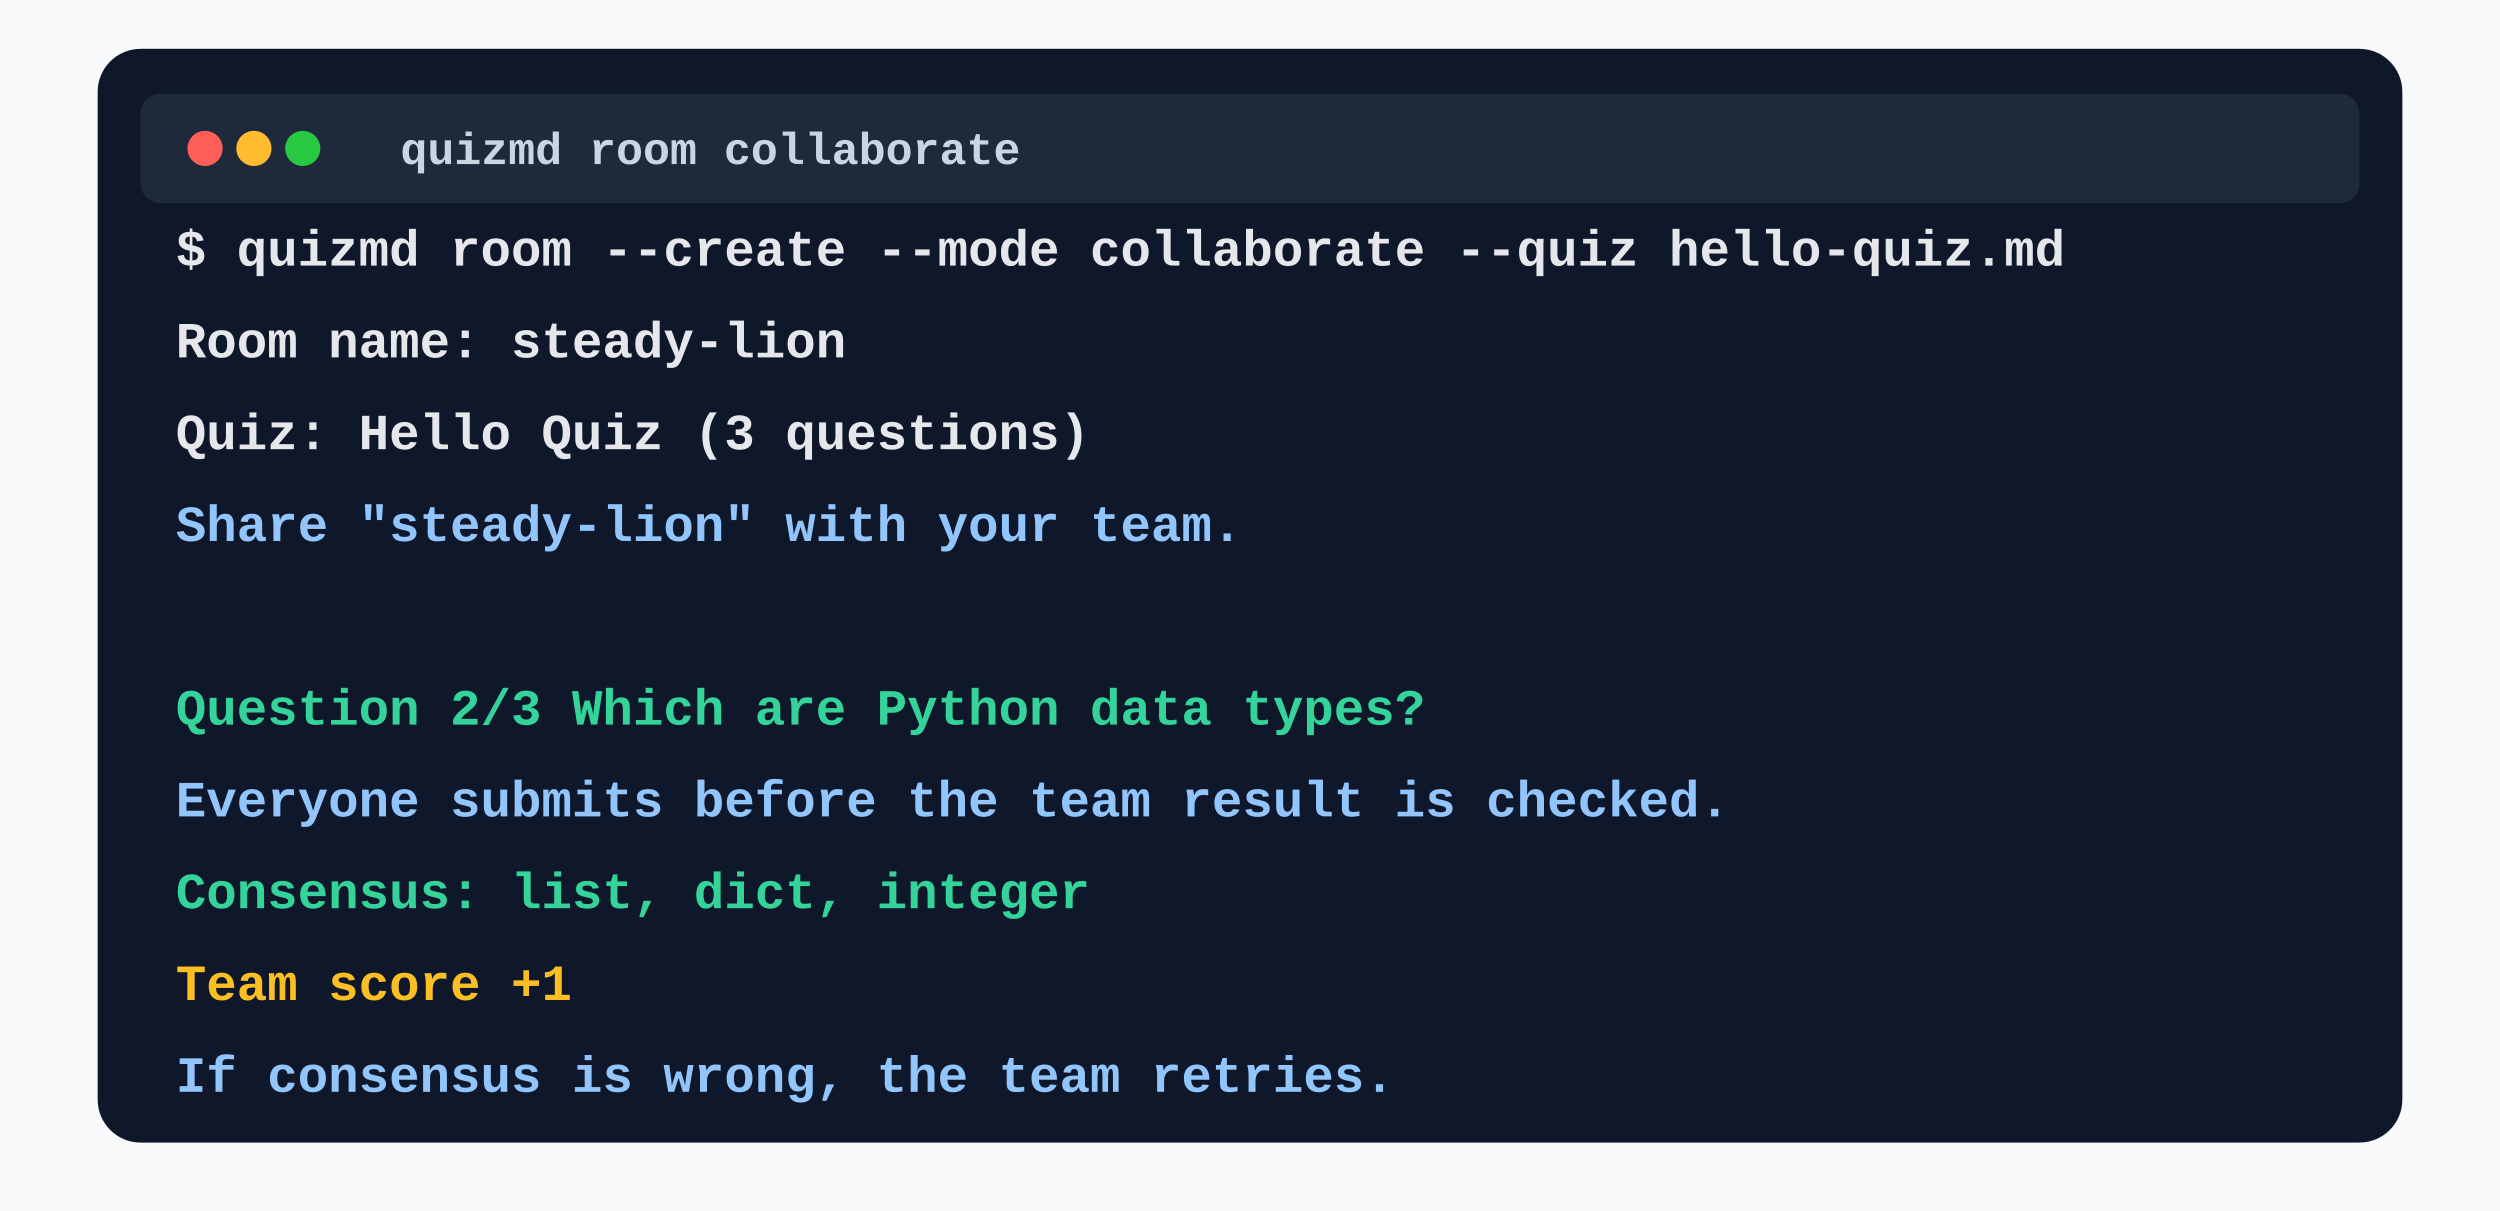
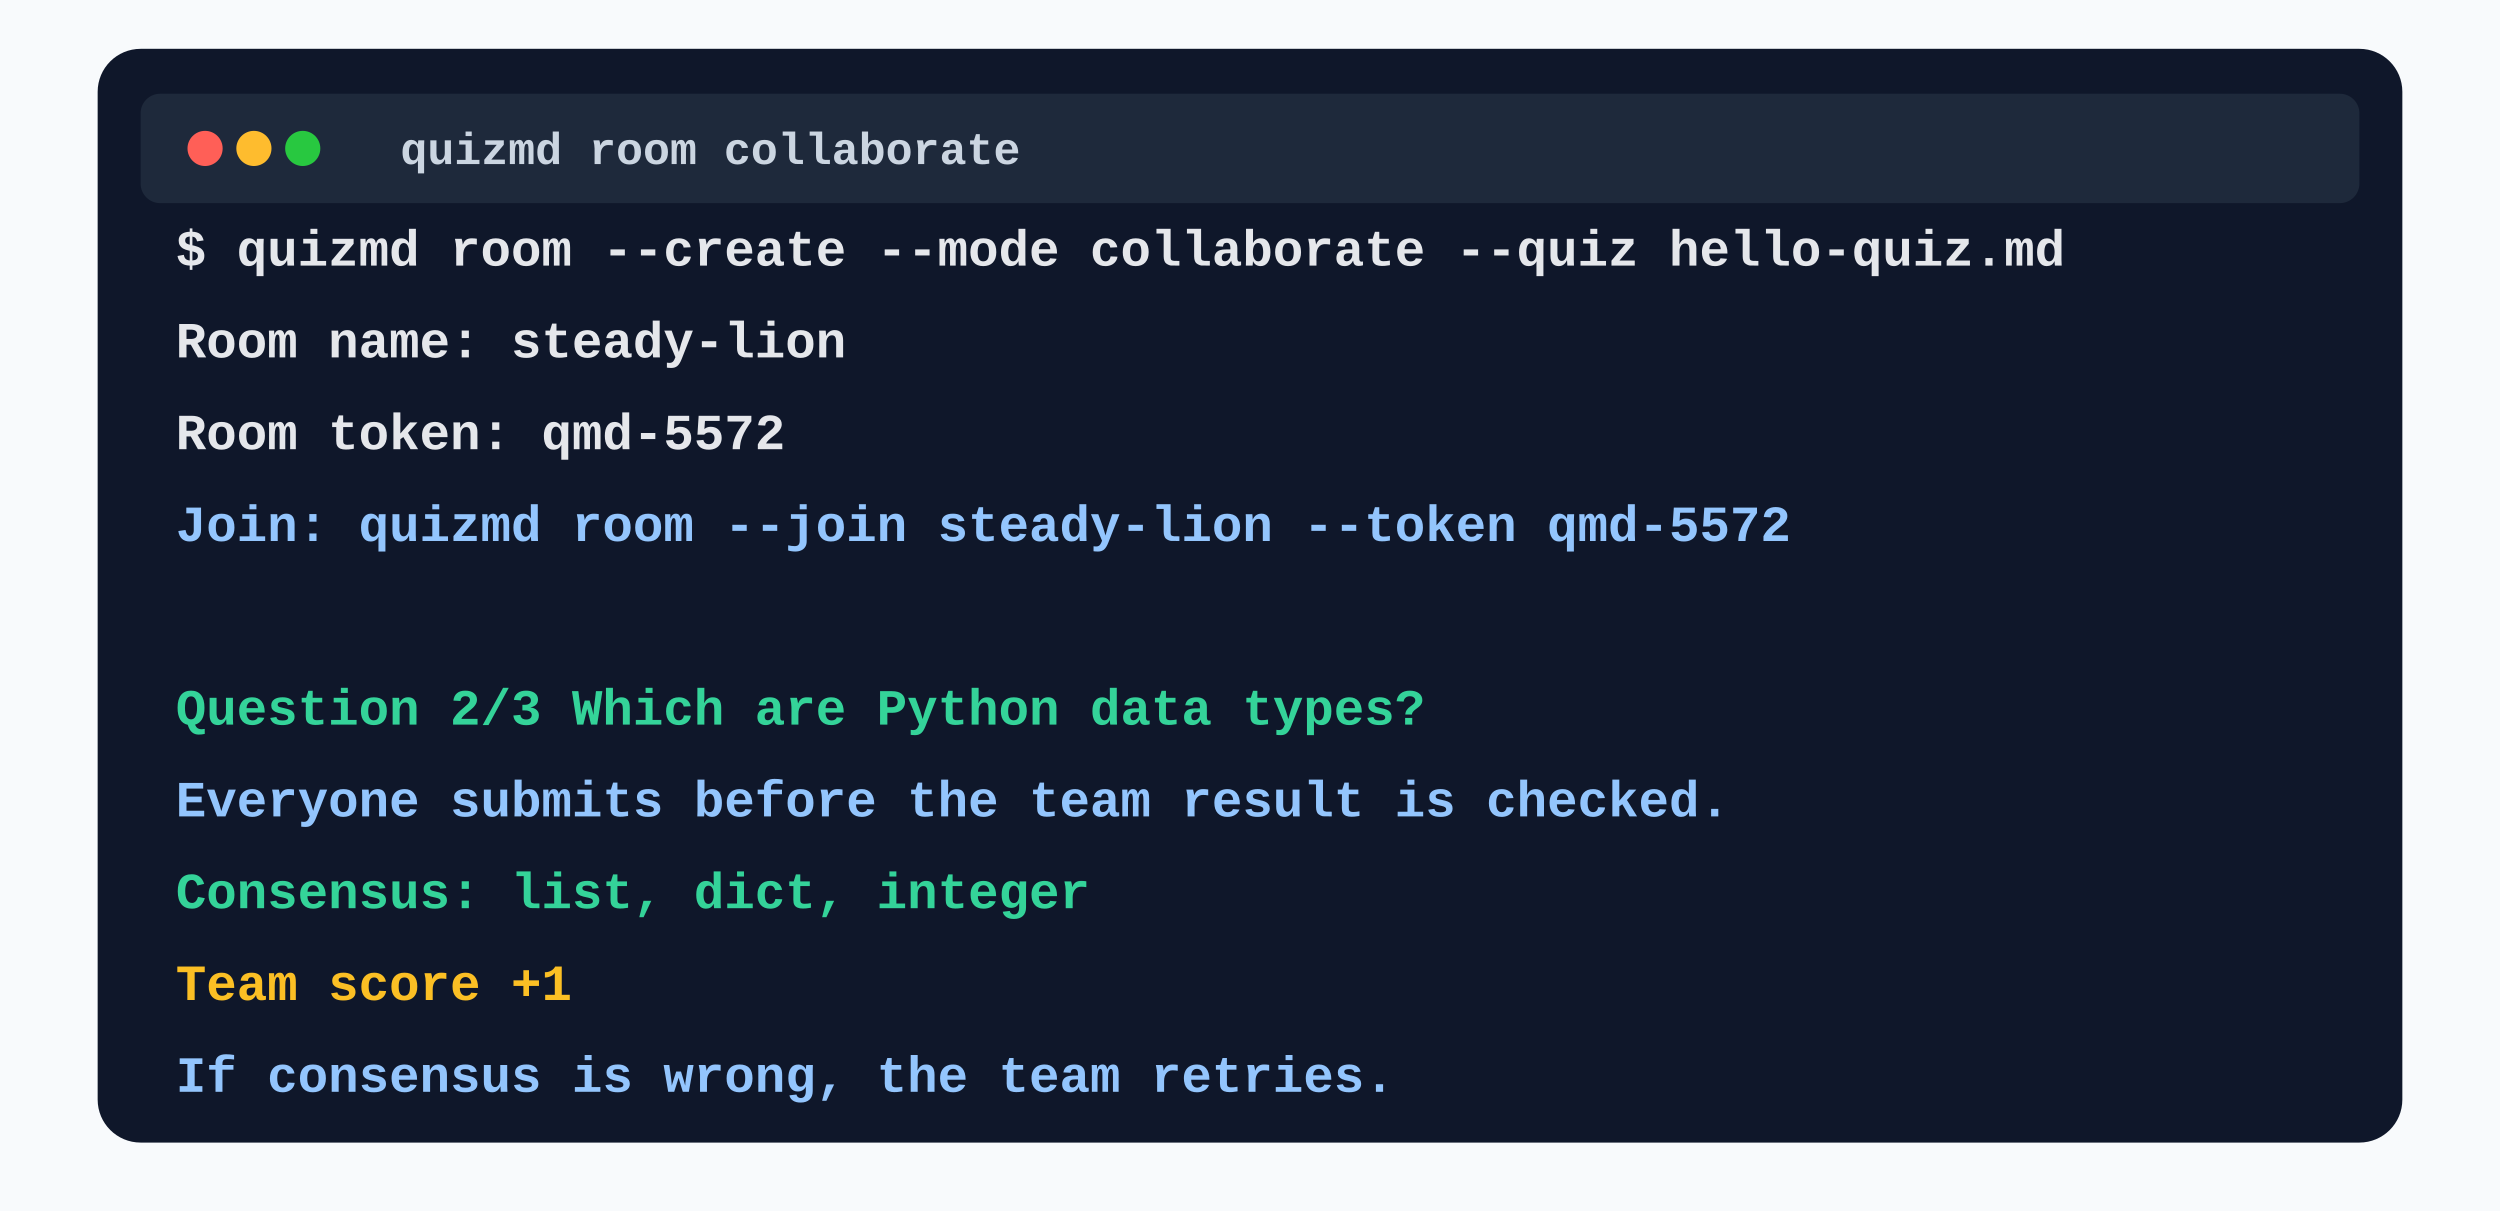
<svg xmlns="http://www.w3.org/2000/svg" viewBox="0 0 1280 620" width="1280" height="620" role="img" aria-label="quizmd room collaborate terminal screenshot">
  <rect width="1280" height="620" rx="0" fill="#f8fafc" />
  <rect x="50" y="25" width="1180" height="560" rx="22" fill="#0f172a" />
  <rect x="72" y="48" width="1136" height="56" rx="10" fill="#1e293b" />
  <circle cx="105" cy="76" r="9" fill="#ff5f57" />
  <circle cx="130" cy="76" r="9" fill="#febc2e" />
  <circle cx="155" cy="76" r="9" fill="#28c840" />
  <text x="205" y="84" fill="#cbd5e1" font-size="23" font-weight="700" font-family="SFMono-Regular, Consolas, 'Liberation Mono', Menlo, monospace">quizmd room collaborate</text>
  <text x="90" y="136" fill="#e5e7eb" font-size="26" font-weight="700" font-family="SFMono-Regular, Consolas, 'Liberation Mono', Menlo, monospace">$ quizmd room --create --mode collaborate --quiz hello-quiz.md</text>
  <text x="90" y="183" fill="#e5e7eb" font-size="26" font-weight="700" font-family="SFMono-Regular, Consolas, 'Liberation Mono', Menlo, monospace">Room name: steady-lion</text>
-   <text x="90" y="230" fill="#e5e7eb" font-size="26" font-weight="700" font-family="SFMono-Regular, Consolas, 'Liberation Mono', Menlo, monospace">Quiz: Hello Quiz (3 questions)</text>
-   <text x="90" y="277" fill="#93c5fd" font-size="26" font-weight="700" font-family="SFMono-Regular, Consolas, 'Liberation Mono', Menlo, monospace">Share "steady-lion" with your team.</text>
+   <text x="90" y="230" fill="#e5e7eb" font-size="26" font-weight="700" font-family="SFMono-Regular, Consolas, 'Liberation Mono', Menlo, monospace">Room token: qmd-5572</text>
+   <text x="90" y="277" fill="#93c5fd" font-size="26" font-weight="700" font-family="SFMono-Regular, Consolas, 'Liberation Mono', Menlo, monospace">Join: quizmd room --join steady-lion --token qmd-5572</text>
  <text x="90" y="324" fill="#e5e7eb" font-size="26" font-weight="700" font-family="SFMono-Regular, Consolas, 'Liberation Mono', Menlo, monospace" />
  <text x="90" y="371" fill="#34d399" font-size="26" font-weight="800" font-family="SFMono-Regular, Consolas, 'Liberation Mono', Menlo, monospace">Question 2/3  Which are Python data types?</text>
  <text x="90" y="418" fill="#93c5fd" font-size="26" font-weight="700" font-family="SFMono-Regular, Consolas, 'Liberation Mono', Menlo, monospace">Everyone submits before the team result is checked.</text>
  <text x="90" y="465" fill="#34d399" font-size="26" font-weight="700" font-family="SFMono-Regular, Consolas, 'Liberation Mono', Menlo, monospace">Consensus: list, dict, integer</text>
  <text x="90" y="512" fill="#fbbf24" font-size="26" font-weight="800" font-family="SFMono-Regular, Consolas, 'Liberation Mono', Menlo, monospace">Team score +1</text>
  <text x="90" y="559" fill="#93c5fd" font-size="26" font-weight="700" font-family="SFMono-Regular, Consolas, 'Liberation Mono', Menlo, monospace">If consensus is wrong, the team retries.</text>
</svg>
